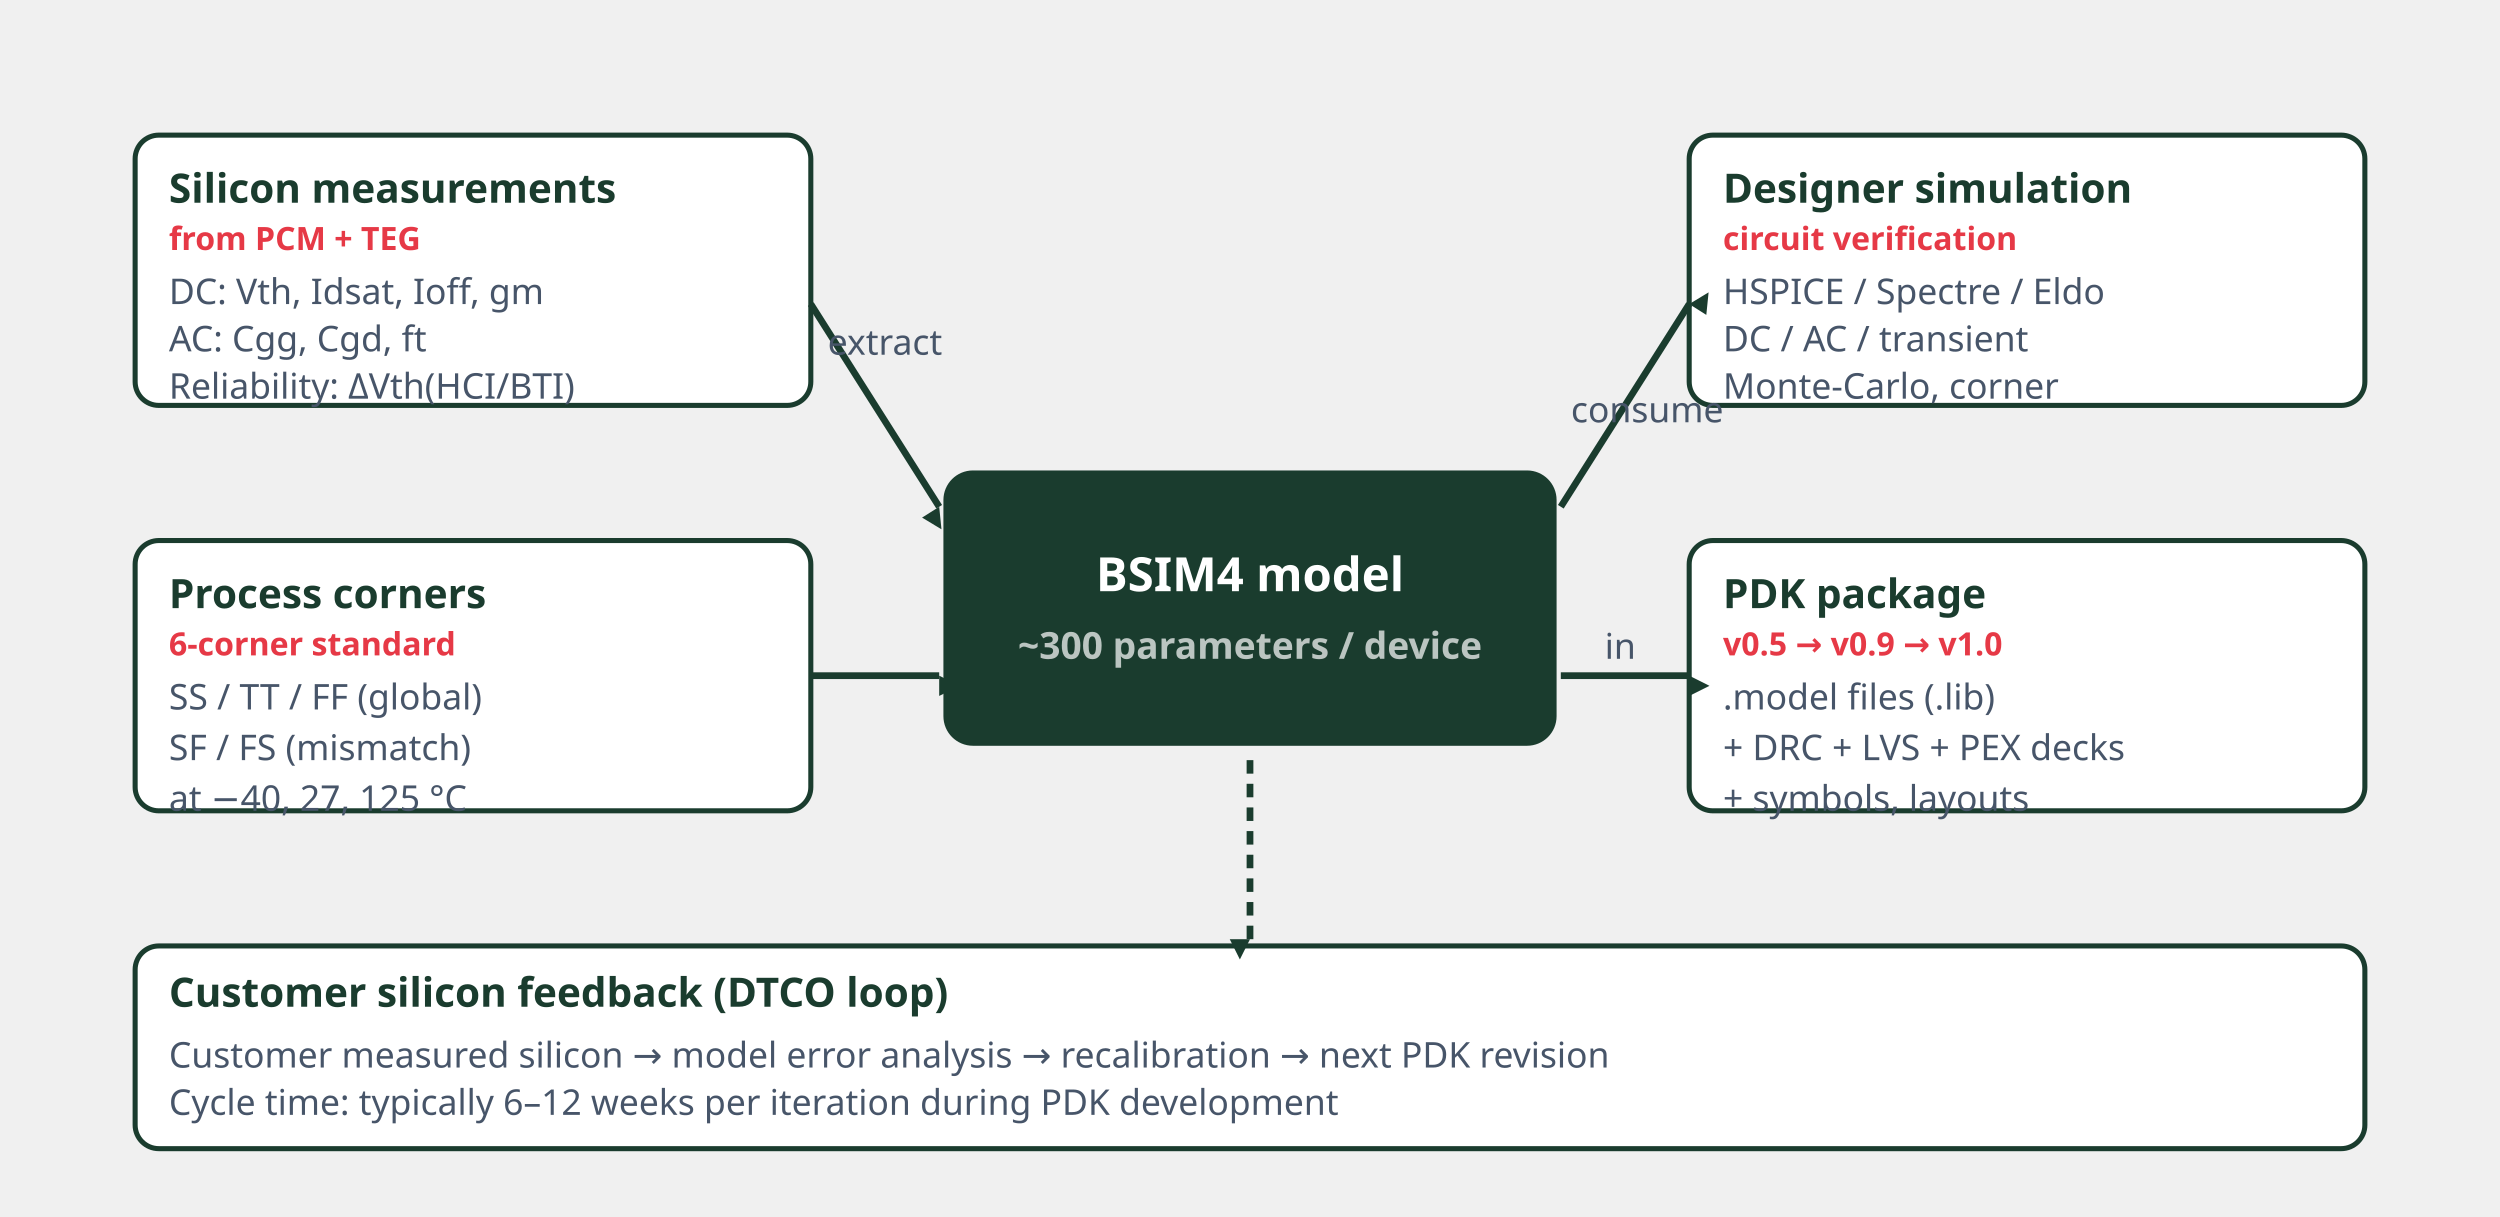
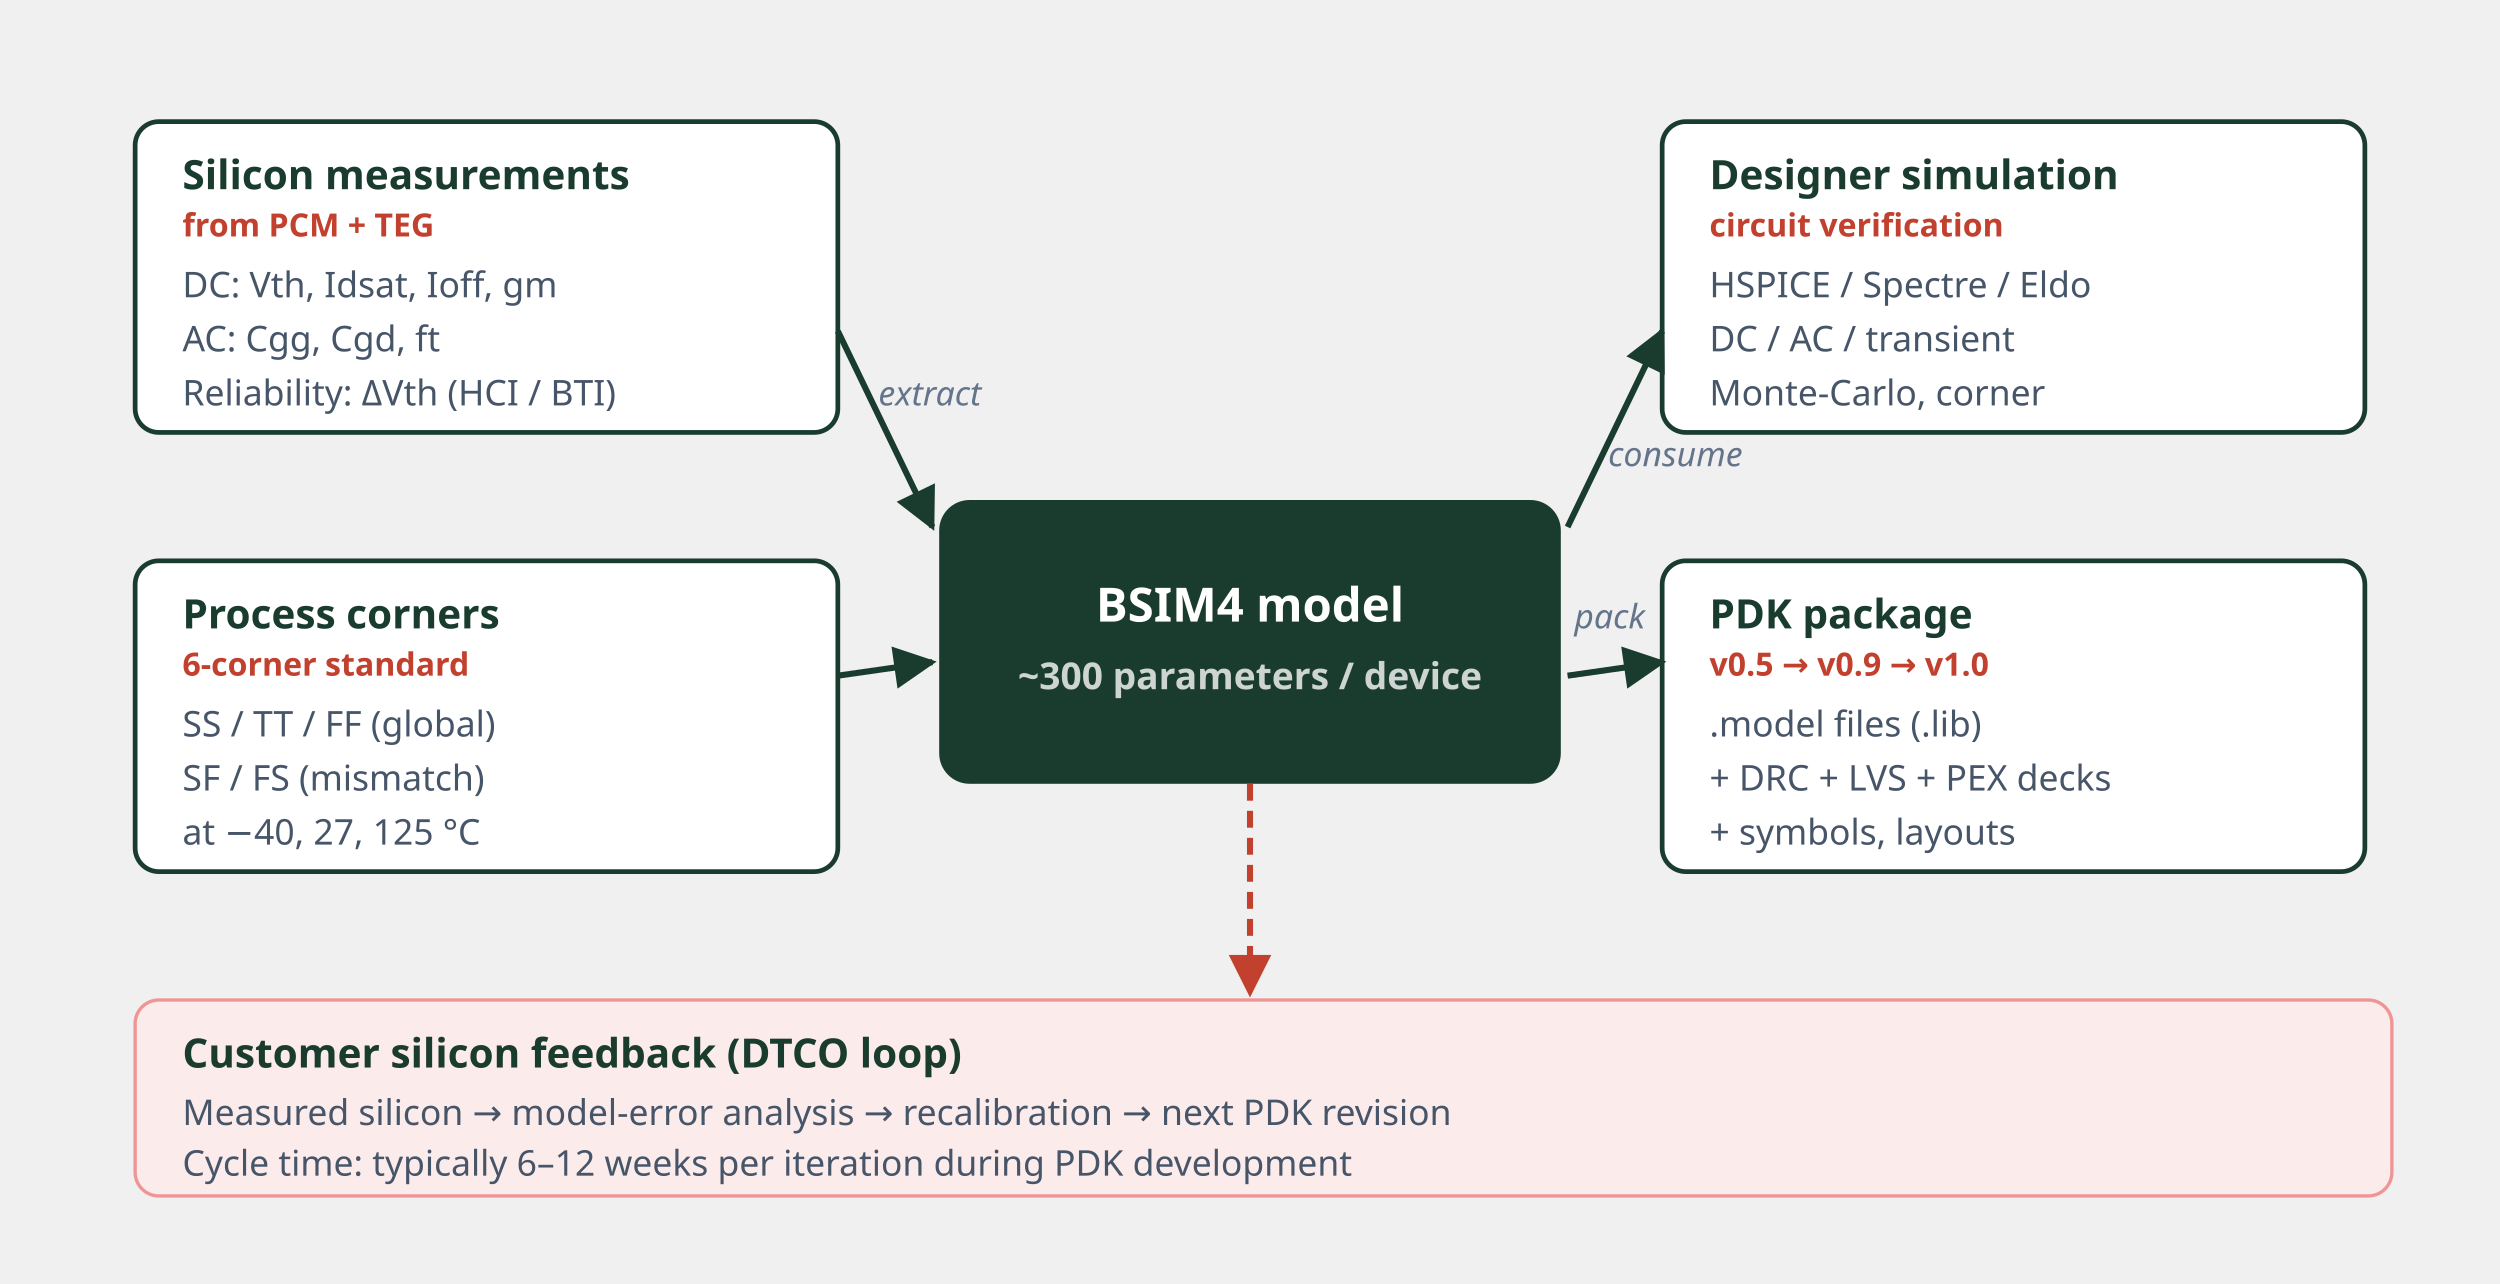
- <svg xmlns="http://www.w3.org/2000/svg" aria-label="SPICE model role in the PDK" role="img" viewBox="0 0 740 360">
-   <style>
-         .box{fill:#fff;stroke:#1A3C2E;stroke-width:1.5;rx:7}
-         .box-h{font:700 12px "Segoe UI",sans-serif;fill:#1A3C2E}
-         .box-s{font:10.5px "Segoe UI",sans-serif;fill:#475569}
-         .box-r{font:600 9.5px "Segoe UI",sans-serif;fill:#e63946}
-         .arr2{stroke:#1A3C2E;stroke-width:2;fill:none;marker-end:url(#ah_s)}
-         .center{fill:#1A3C2E;stroke:#1A3C2E;stroke-width:1.5;rx:8}
-         .center-t{font:800 14px "Segoe UI",sans-serif;fill:#fff;text-anchor:middle}
-         .center-s{font:600 11px "Segoe UI",sans-serif;fill:rgba(255,255,255,.7);text-anchor:middle}
-         .corner{fill:#fff5f5;stroke:#fecdd3;stroke-width:1;rx:5}
-         .corner-l{font:700 10px "Segoe UI",sans-serif;fill:#e63946;text-anchor:middle}
-       </style>
+ <svg xmlns="http://www.w3.org/2000/svg" aria-label="SPICE model role in the PDK" role="img" viewBox="0 0 740 380">
+   <style type="text/css">
+   .box-h{font:700 12px "Segoe UI",sans-serif;fill:#1A3C2E}
+   .box-s{font:10.5px "Segoe UI",sans-serif;fill:#475569}
+   .box-r{font:600 9.5px "Segoe UI",sans-serif;fill:#C2402E}
+   .arr{stroke:#1A3C2E;stroke-width:1.8;fill:none;marker-end:url(#ah)}
+   .arr-r{stroke:#C2402E;stroke-width:1.8;fill:none;stroke-dasharray:5 3;marker-end:url(#ah_r)}
+   .center-t{font:800 14px "Segoe UI",sans-serif;fill:#fff;text-anchor:middle}
+   .center-s{font:600 11px "Segoe UI",sans-serif;fill:rgba(255,255,255,.78);text-anchor:middle}
+   .elbl{font:italic 10px "Segoe UI",sans-serif;fill:#64748b}
+ </style>
  <defs>
-     <marker id="ah_s" markerheight="5" markerwidth="5" orient="auto" refx="8" refy="5" viewBox="0 0 10 10">
+     <marker id="ah" markerHeight="7" markerWidth="7" orient="auto" refX="9" refY="5" viewBox="0 0 10 10">
      <path d="M0,0 L10,5 L0,10 z" fill="#1A3C2E" />
    </marker>
+     <marker id="ah_r" markerHeight="7" markerWidth="7" orient="auto" refX="9" refY="5" viewBox="0 0 10 10">
+       <path d="M0,0 L10,5 L0,10 z" fill="#C2402E" />
+     </marker>
  </defs>
-   <rect class="center" height="80" width="180" x="280" y="140" />
-   <text class="center-t" x="370" y="175">BSIM4 model</text>
-   <text class="center-s" x="370" y="195">~300 parameters / device</text>
-   <rect class="box" height="80" width="200" x="40" y="40" />
-   <text class="box-h" x="50" y="60">Silicon measurements</text>
-   <text class="box-r" x="50" y="74">from PCM + TEG</text>
-   <text class="box-s" x="50" y="90">DC: Vth, Idsat, Ioff, gm</text>
-   <text class="box-s" x="50" y="104">AC: Cgg, Cgd, ft</text>
-   <text class="box-s" x="50" y="118">Reliability: ΔVth(HCI/BTI)</text>
-   <path class="arr2" d="M240,90 L278,150" />
-   <text class="box-s" font-style="italic" x="245" y="105">extract</text>
-   <rect class="box" height="80" width="200" x="40" y="160" />
-   <text class="box-h" x="50" y="180">Process corners</text>
-   <text class="box-r" x="50" y="194">6-corner standard</text>
-   <text class="box-s" x="50" y="210">SS / TT / FF (global)</text>
-   <text class="box-s" x="50" y="225">SF / FS (mismatch)</text>
-   <text class="box-s" x="50" y="240">at −40, 27, 125 °C</text>
-   <path class="arr2" d="M240,200 L278,200" />
-   <rect class="box" height="80" width="200" x="500" y="40" />
-   <text class="box-h" x="510" y="60">Designer simulation</text>
-   <text class="box-r" x="510" y="74">circuit verification</text>
-   <text class="box-s" x="510" y="90">HSPICE / Spectre / Eldo</text>
-   <text class="box-s" x="510" y="104">DC / AC / transient</text>
-   <text class="box-s" x="510" y="118">Monte-Carlo, corner</text>
-   <path class="arr2" d="M462,150 L500,90" />
-   <text class="box-s" font-style="italic" x="465" y="125">consume</text>
-   <rect class="box" height="80" width="200" x="500" y="160" />
-   <text class="box-h" x="510" y="180">PDK package</text>
-   <text class="box-r" x="510" y="194">v0.5 → v0.9 → v1.0</text>
-   <text class="box-s" x="510" y="210">.model files (.lib)</text>
-   <text class="box-s" x="510" y="225">+ DRC + LVS + PEX decks</text>
-   <text class="box-s" x="510" y="240">+ symbols, layouts</text>
-   <path class="arr2" d="M462,200 L500,200" />
-   <text class="box-s" font-style="italic" x="475" y="195">in</text>
-   <rect class="box" height="60" width="660" x="40" y="280" />
-   <text class="box-h" x="50" y="298">Customer silicon feedback (DTCO loop)</text>
-   <text class="box-s" x="50" y="316">Customer measured silicon → model error analysis → recalibration → next PDK revision</text>
-   <text class="box-s" x="50" y="330">Cycle time: typically 6–12 weeks per iteration during PDK development</text>
-   <path class="arr2" d="M370,225 L370,278" stroke="#e63946" stroke-dasharray="4 3" />
+   <rect fill="#1A3C2E" height="84" rx="9" width="184" x="278" y="148" />
+   <text class="center-t" x="370" y="184">BSIM4 model</text>
+   <text class="center-s" x="370" y="204">~300 parameters / device</text>
+   <rect fill="#fff" height="92" rx="7" stroke="#1A3C2E" stroke-width="1.4" width="208" x="40" y="36" />
+   <text class="box-h" x="54" y="56">Silicon measurements</text>
+   <text class="box-r" x="54" y="70">from PCM + TEG</text>
+   <text class="box-s" x="54" y="88">DC: Vth, Idsat, Ioff, gm</text>
+   <text class="box-s" x="54" y="104">AC: Cgg, Cgd, ft</text>
+   <text class="box-s" x="54" y="120">Reliability: ΔVth (HCI / BTI)</text>
+   <path class="arr" d="M248,98 L276,156" />
+   <text class="elbl" x="260" y="120">extract</text>
+   <rect fill="#fff" height="92" rx="7" stroke="#1A3C2E" stroke-width="1.4" width="208" x="40" y="166" />
+   <text class="box-h" x="54" y="186">Process corners</text>
+   <text class="box-r" x="54" y="200">6-corner standard</text>
+   <text class="box-s" x="54" y="218">SS / TT / FF (global)</text>
+   <text class="box-s" x="54" y="234">SF / FS (mismatch)</text>
+   <text class="box-s" x="54" y="250">at −40, 27, 125 °C</text>
+   <path class="arr" d="M248,200 L276,196" />
+   <rect fill="#fff" height="92" rx="7" stroke="#1A3C2E" stroke-width="1.4" width="208" x="492" y="36" />
+   <text class="box-h" x="506" y="56">Designer simulation</text>
+   <text class="box-r" x="506" y="70">circuit verification</text>
+   <text class="box-s" x="506" y="88">HSPICE / Spectre / Eldo</text>
+   <text class="box-s" x="506" y="104">DC / AC / transient</text>
+   <text class="box-s" x="506" y="120">Monte-Carlo, corner</text>
+   <path class="arr" d="M464,156 L492,98" />
+   <text class="elbl" x="476" y="138">consume</text>
+   <rect fill="#fff" height="92" rx="7" stroke="#1A3C2E" stroke-width="1.4" width="208" x="492" y="166" />
+   <text class="box-h" x="506" y="186">PDK package</text>
+   <text class="box-r" x="506" y="200">v0.5 → v0.9 → v1.0</text>
+   <text class="box-s" x="506" y="218">.model files (.lib)</text>
+   <text class="box-s" x="506" y="234">+ DRC + LVS + PEX decks</text>
+   <text class="box-s" x="506" y="250">+ symbols, layouts</text>
+   <path class="arr" d="M464,200 L492,196" />
+   <text class="elbl" x="466" y="186">pack</text>
+   <rect fill="#FCEBEB" height="58" rx="7" stroke="#F09595" stroke-width="1" width="668" x="40" y="296" />
+   <text class="box-h" fill="#9F2D20" x="54" y="316">Customer silicon feedback (DTCO loop)</text>
+   <text class="box-s" x="54" y="333">Measured silicon → model-error analysis → recalibration → next PDK revision</text>
+   <text class="box-s" x="54" y="348">Cycle time: typically 6–12 weeks per iteration during PDK development</text>
+   <path class="arr-r" d="M370,232 L370,294" />
</svg>
